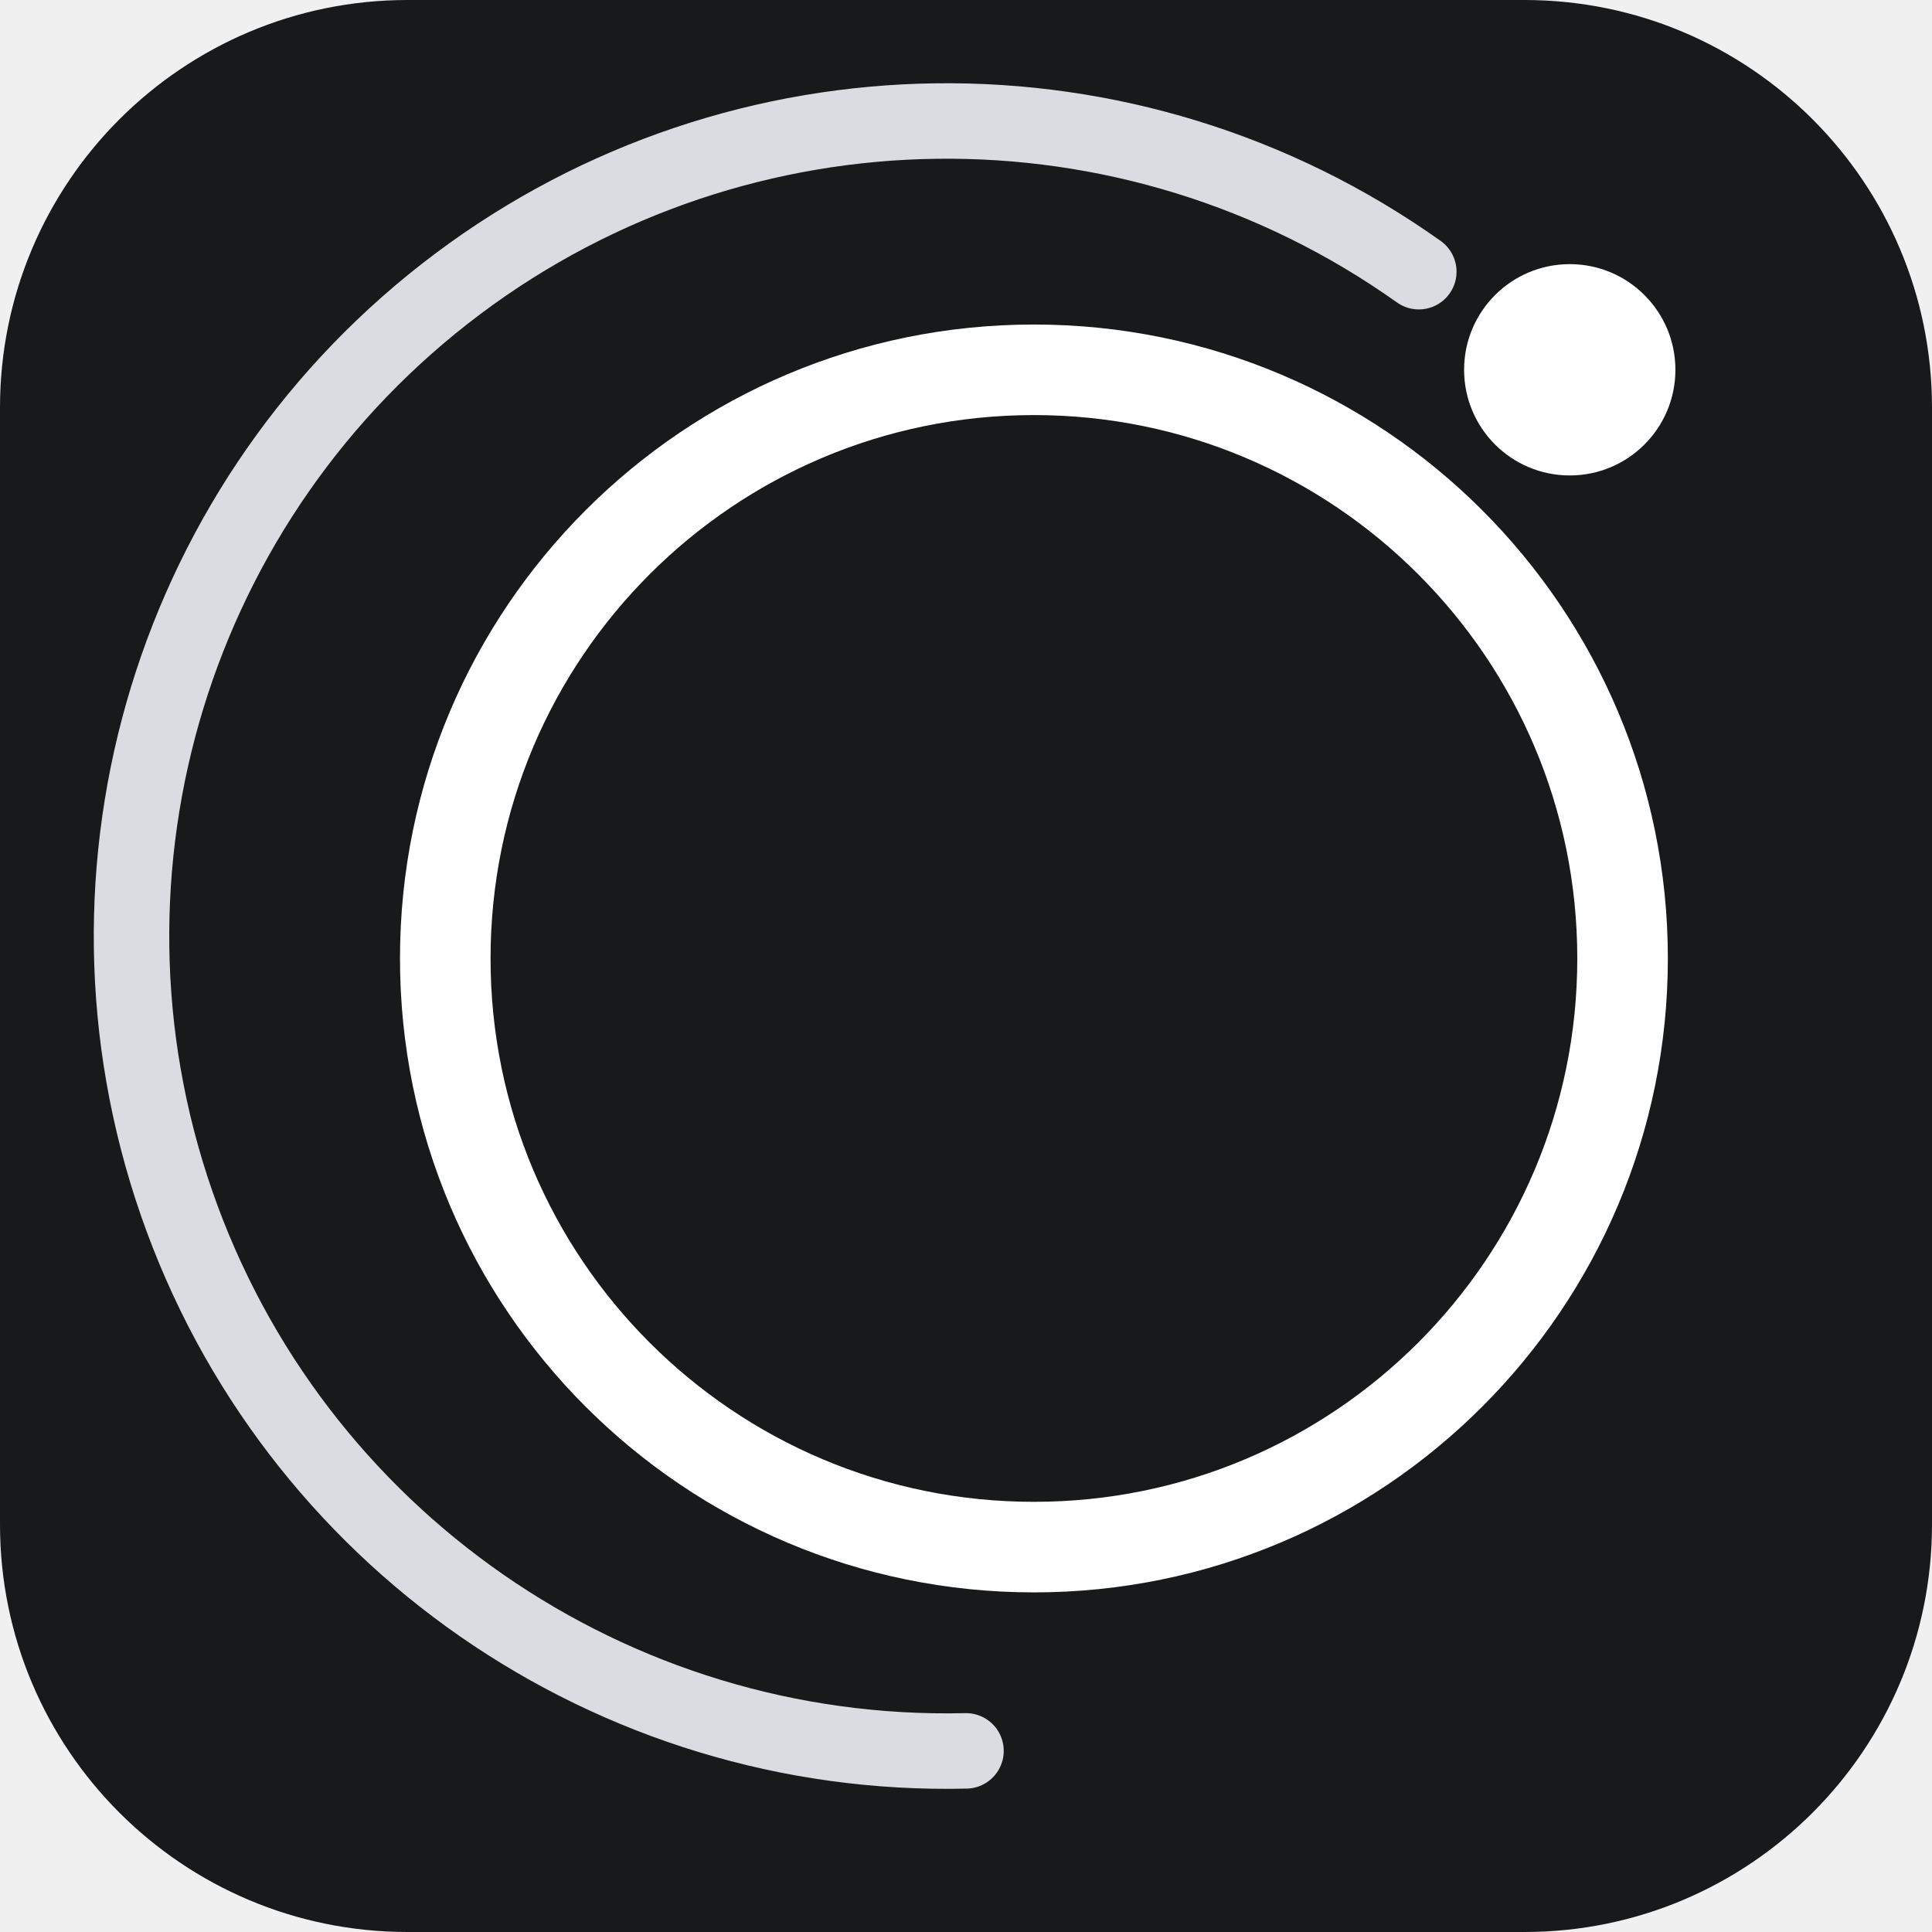
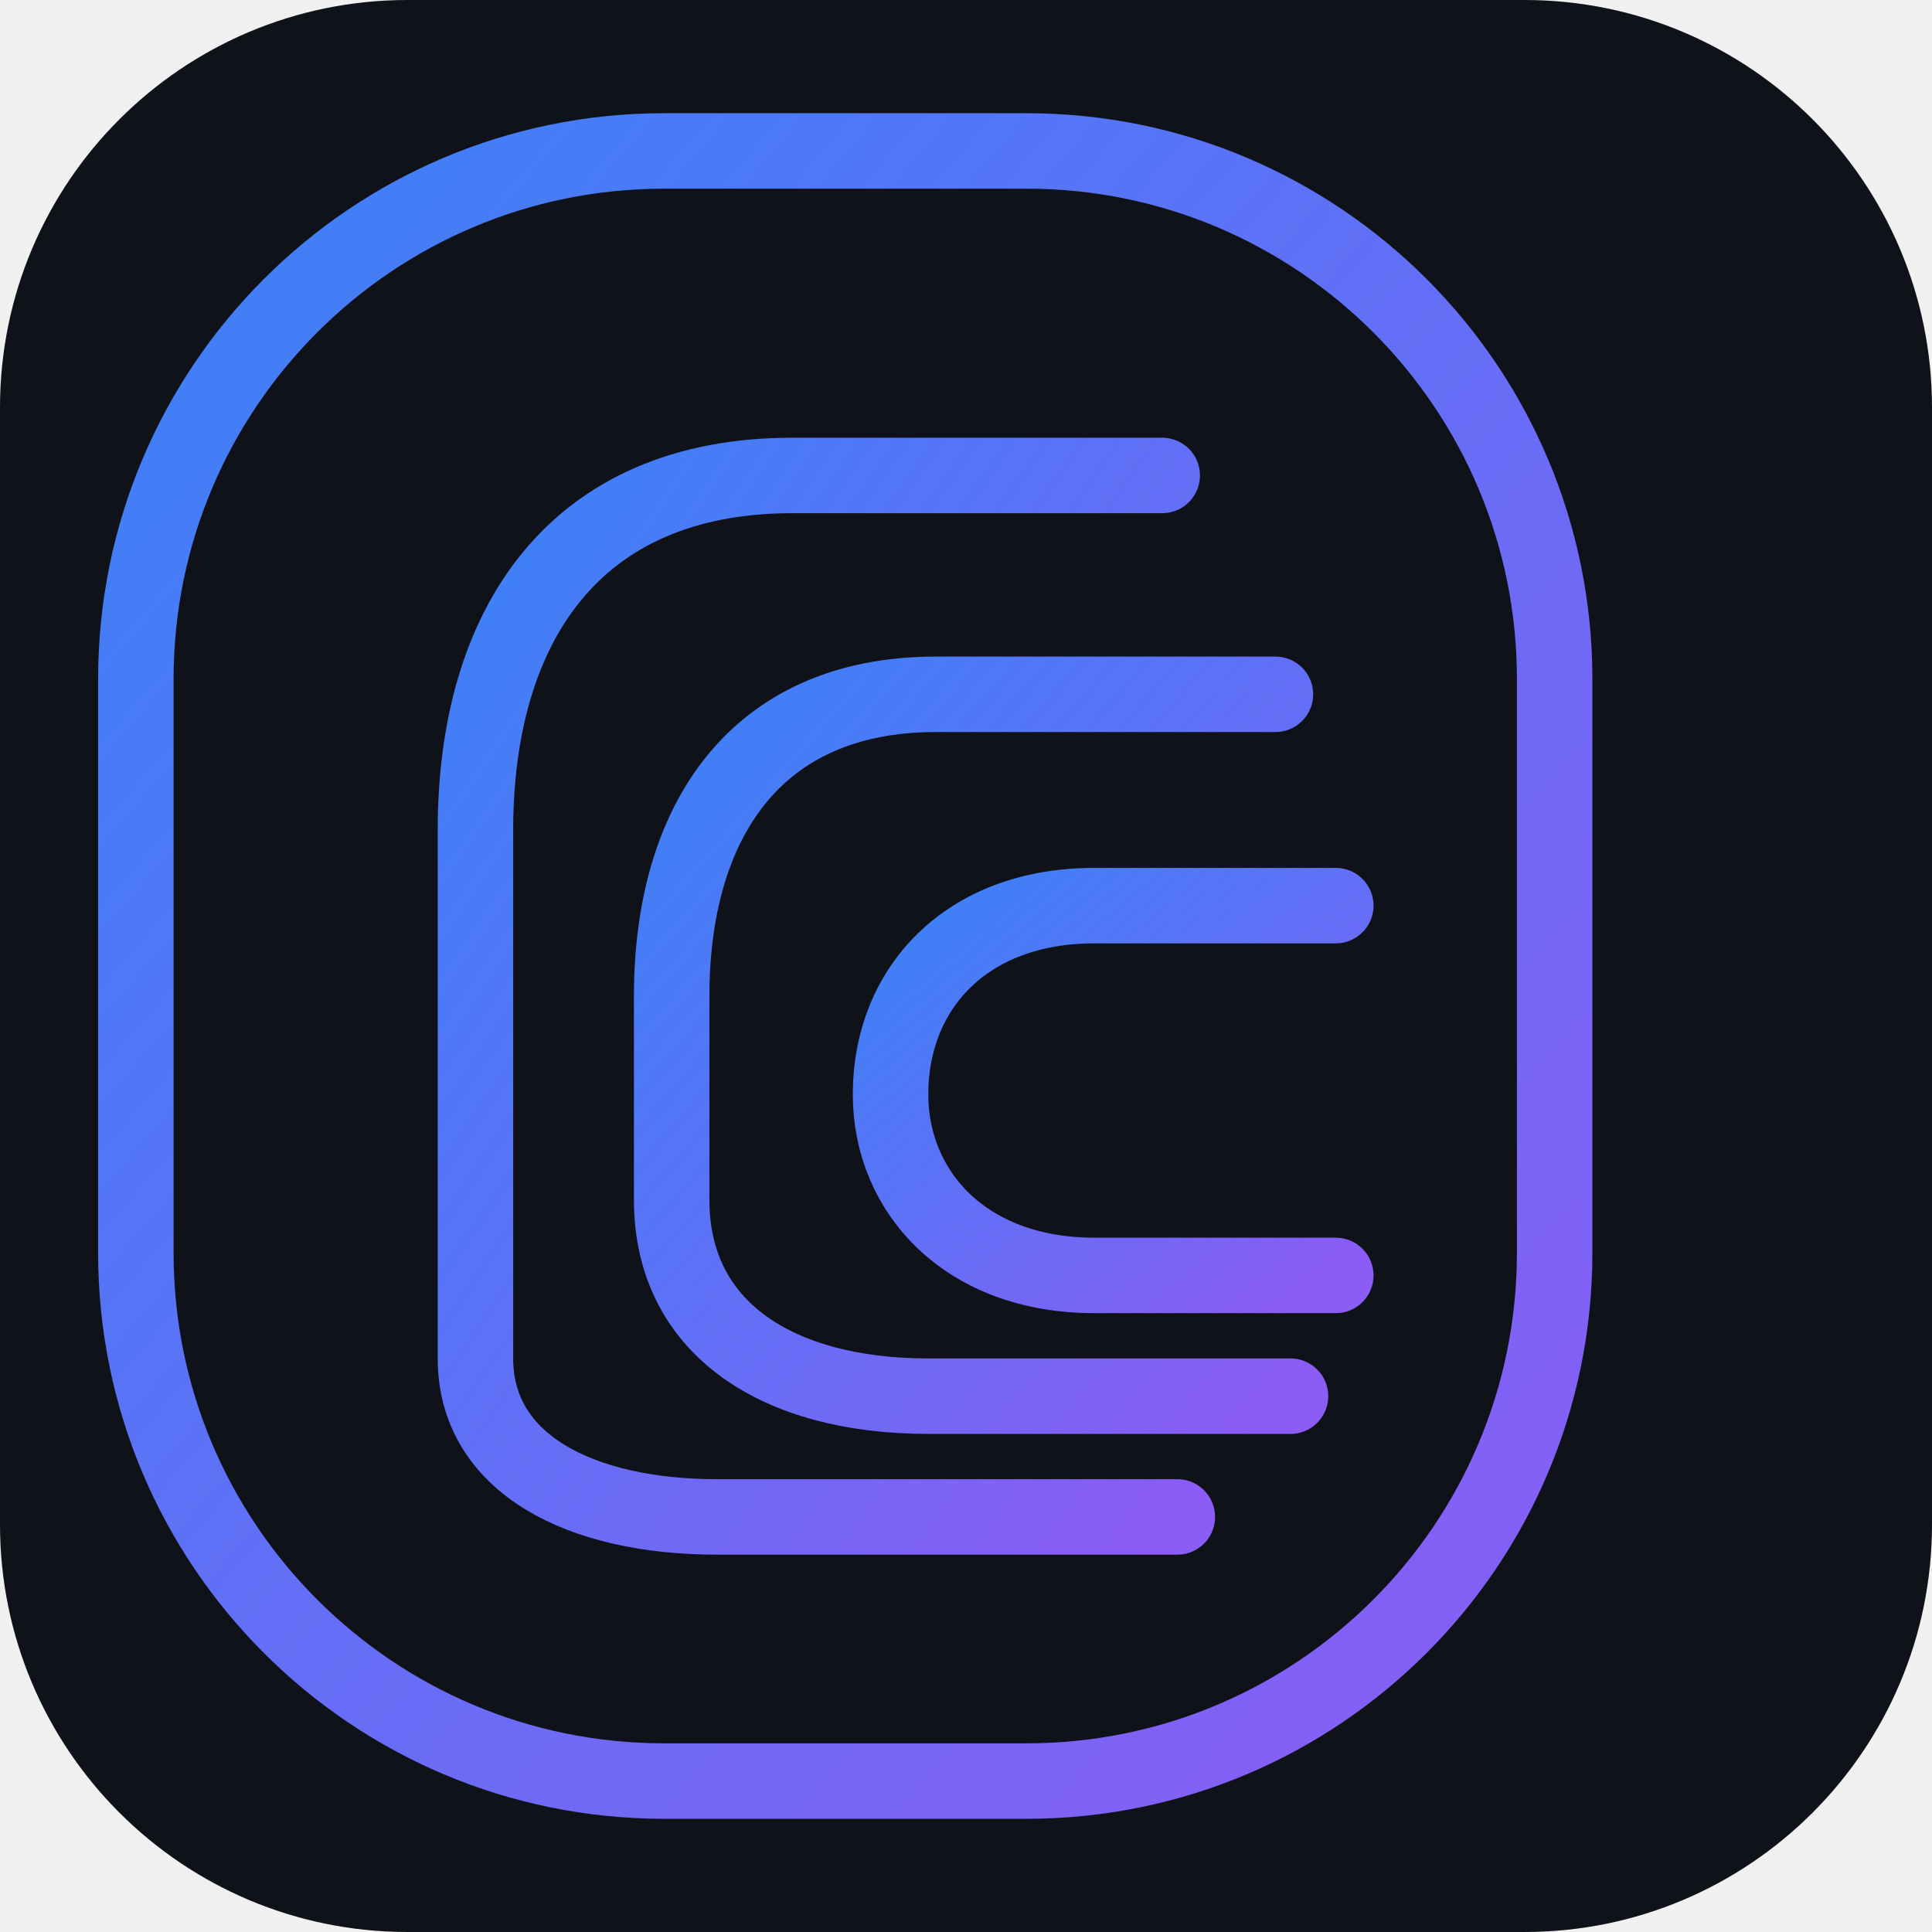
- <svg xmlns="http://www.w3.org/2000/svg" viewBox="0 0 256 256" role="img" aria-label="Orcel graphite/silver accent icon for editorial use">
-   <rect width="256" height="256" rx="54" fill="#17191B" />
-   <path d="M188 36 A108 108 0 1 0 128 232" stroke="#D9DDE1" stroke-width="10" fill="none" stroke-linecap="round" />
-   <circle cx="137" cy="127" r="78" stroke="#FFFFFF" stroke-width="12" fill="none" />
-   <circle cx="208" cy="49" r="14" fill="#FFFFFF" />
+ <svg xmlns="http://www.w3.org/2000/svg" viewBox="0 0 256 256" role="img" aria-label="Orcel optional blue purple editorial accent icon">
+   <defs>
+     <linearGradient id="accent" x1="0" y1="0" x2="1" y2="1">
+       <stop offset="0" stop-color="#3B82F6" />
+       <stop offset="1" stop-color="#8B5CF6" />
+     </linearGradient>
+   </defs>
+   <rect width="256" height="256" rx="54" fill="#10121A" />
+   <rect x="18" y="20" width="188" height="216" rx="70" fill="none" stroke="url(#accent)" stroke-linecap="round" stroke-linejoin="round" stroke-width="10" />
+   <path d="M154 63 H105 C76 63 63 83 63 110 V180 C63 194 77 201 95 201 H156" fill="none" stroke="url(#accent)" stroke-linecap="round" stroke-linejoin="round" stroke-width="10" />
+   <path d="M169 92 H124 C100 92 89 109 89 132 V159 C89 176 103 185 123 185 H171" fill="none" stroke="url(#accent)" stroke-linecap="round" stroke-linejoin="round" stroke-width="10" />
+   <path d="M177 120 H145 C128 120 118 131 118 145 C118 158 128 169 145 169 H177" fill="none" stroke="url(#accent)" stroke-linecap="round" stroke-linejoin="round" stroke-width="10" />
+   <path d="M122 145 H175" fill="none" stroke="url(#accent)" stroke-linecap="round" stroke-linejoin="round" stroke-width="10" />
+   <path d="M234 79 V201" fill="none" stroke="url(#accent)" stroke-linecap="round" stroke-linejoin="round" stroke-width="10" />
</svg>
